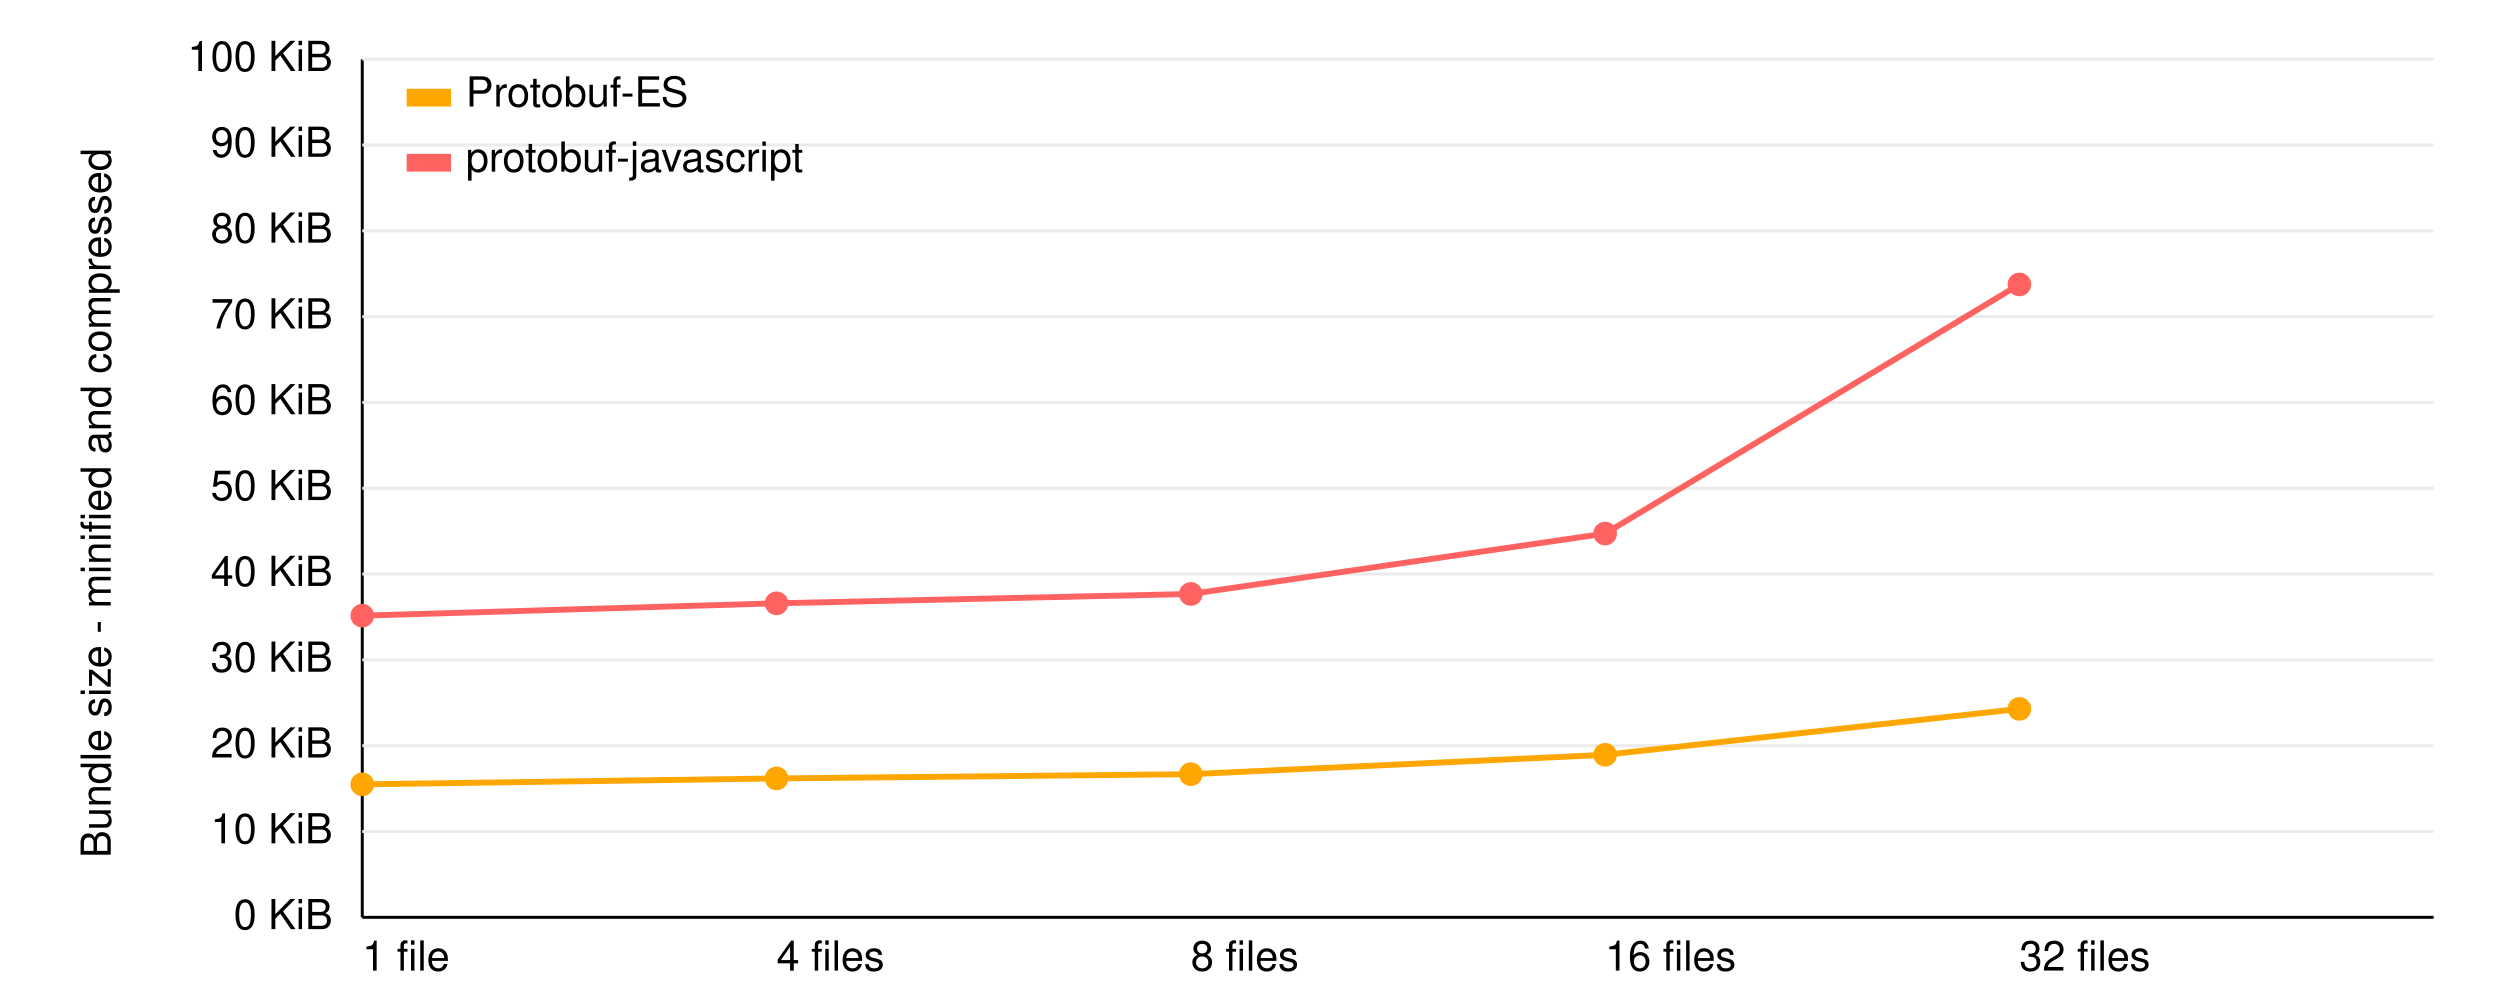
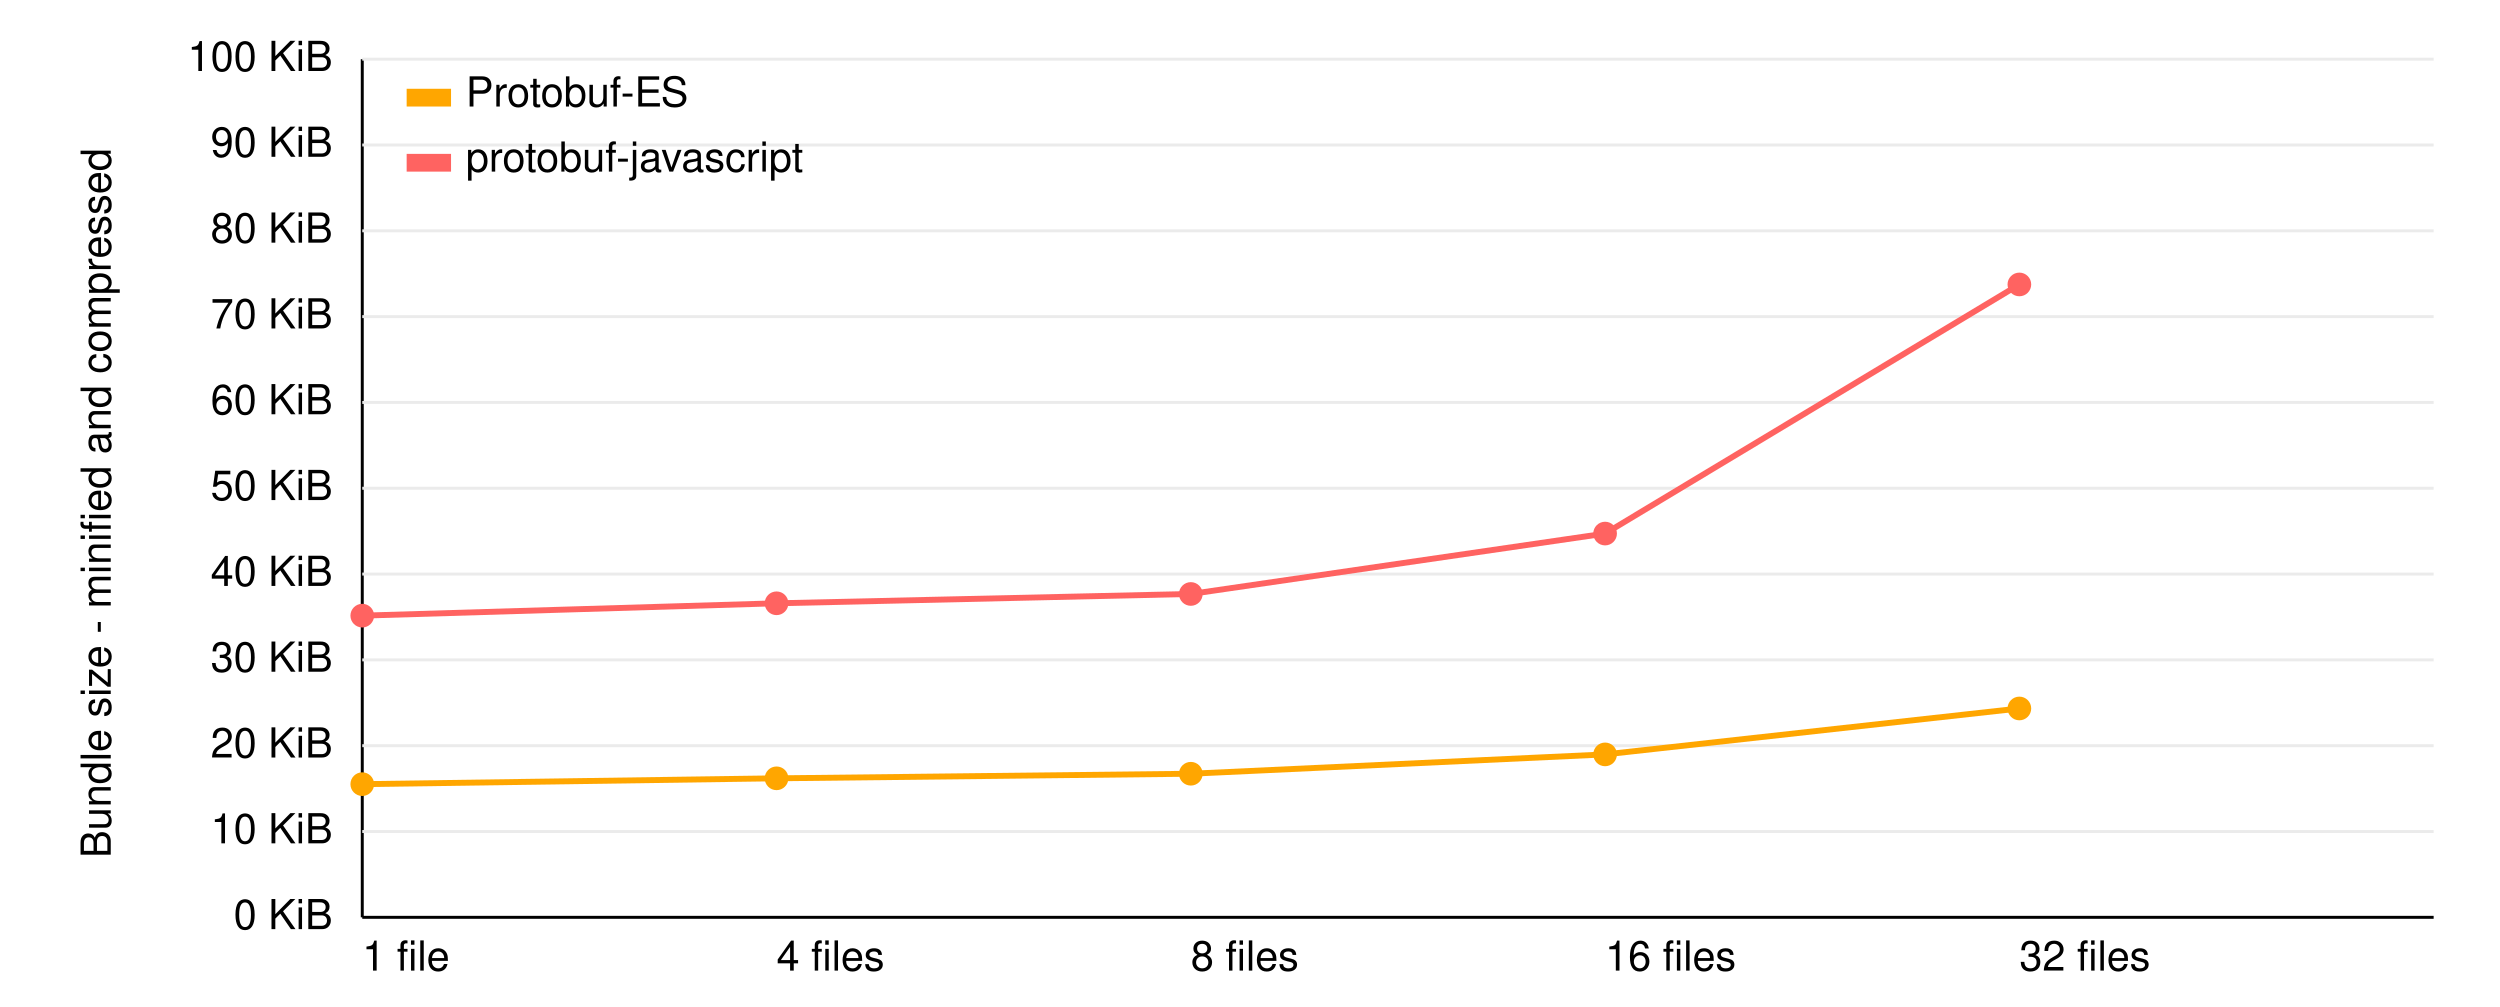
<svg xmlns="http://www.w3.org/2000/svg" version="1.1" width="820px" height="330px" viewBox="0 0 820 340" class="chart">
  <style>
      
      text {
        font: 14px Verdana, Helvetica, Arial, sans-serif;
      }
      
    </style>
  <g transform="translate(110,310)">
    <line y1="0" x2="700" stroke="black" />
    <text x="0" y="18" text-anchor="start">1 file</text>
    <text x="140" y="18" text-anchor="start">4 files</text>
    <text x="280" y="18" text-anchor="start">8 files</text>
    <text x="420" y="18" text-anchor="start">16 files</text>
    <text x="560" y="18" text-anchor="start">32 files</text>
  </g>
  <g transform="translate(110, 20)">
    <line x1="0" x2="0" y1="0" y2="290" stroke="black" />
    <g transform="rotate(-90), translate(-150,-85)">
      <text text-anchor="middle">Bundle size - minified and compressed</text>
    </g>
    <text x="-10" y="4" text-anchor="end">100 KiB</text>
    <line x1="0" x2="700" y1="0" y2="0" stroke="#ebebeb" />
    <text x="-10" y="33" text-anchor="end">90 KiB</text>
    <line x1="0" x2="700" y1="29" y2="29" stroke="#ebebeb" />
    <text x="-10" y="62" text-anchor="end">80 KiB</text>
    <line x1="0" x2="700" y1="58" y2="58" stroke="#ebebeb" />
    <text x="-10" y="91" text-anchor="end">70 KiB</text>
    <line x1="0" x2="700" y1="87" y2="87" stroke="#ebebeb" />
    <text x="-10" y="120" text-anchor="end">60 KiB</text>
    <line x1="0" x2="700" y1="116" y2="116" stroke="#ebebeb" />
    <text x="-10" y="149" text-anchor="end">50 KiB</text>
    <line x1="0" x2="700" y1="145" y2="145" stroke="#ebebeb" />
    <text x="-10" y="178" text-anchor="end">40 KiB</text>
    <line x1="0" x2="700" y1="174" y2="174" stroke="#ebebeb" />
    <text x="-10" y="207" text-anchor="end">30 KiB</text>
    <line x1="0" x2="700" y1="203" y2="203" stroke="#ebebeb" />
    <text x="-10" y="236" text-anchor="end">20 KiB</text>
    <line x1="0" x2="700" y1="232" y2="232" stroke="#ebebeb" />
    <text x="-10" y="265" text-anchor="end">10 KiB</text>
    <line x1="0" x2="700" y1="261" y2="261" stroke="#ebebeb" />
    <text x="-10" y="294" text-anchor="end">0 KiB</text>
  </g>
  <g transform="translate(110, 20)">
-     <polyline fill="none" stroke="#ffa600" stroke-width="2" points="0,245.047 140,243.065 280,241.623 420,235.078 560,219.559">
+     <polyline fill="none" stroke="#ffa600" stroke-width="2" points="0,244.999 140,243.025 280,241.476 420,234.94 560,219.42">
    </polyline>
-     <circle cx="0" cy="245.047" r="4" fill="#ffa600" />
-     <circle cx="140" cy="243.065" r="4" fill="#ffa600" />
-     <circle cx="280" cy="241.623" r="4" fill="#ffa600" />
-     <circle cx="420" cy="235.078" r="4" fill="#ffa600" />
-     <circle cx="560" cy="219.559" r="4" fill="#ffa600" />
+     <circle cx="0" cy="244.999" r="4" fill="#ffa600" />
+     <circle cx="140" cy="243.025" r="4" fill="#ffa600" />
+     <circle cx="280" cy="241.476" r="4" fill="#ffa600" />
+     <circle cx="420" cy="234.94" r="4" fill="#ffa600" />
+     <circle cx="560" cy="219.42" r="4" fill="#ffa600" />
  </g>
  <g transform="translate(110, 20)">
    <polyline fill="none" stroke="#ff6361" stroke-width="2" points="0,188.05 140,183.875 280,180.726 420,160.313 560,76.125">
    </polyline>
    <circle cx="0" cy="188.05" r="4" fill="#ff6361" />
    <circle cx="140" cy="183.875" r="4" fill="#ff6361" />
    <circle cx="280" cy="180.726" r="4" fill="#ff6361" />
    <circle cx="420" cy="160.313" r="4" fill="#ff6361" />
    <circle cx="560" cy="76.125" r="4" fill="#ff6361" />
  </g>
  <g transform="translate(125, 30)">
    <g transform="translate(0, 0)">
      <rect width="15" height="6" fill="#ffa600" />
      <text x="20" y="6">Protobuf-ES</text>
    </g>
    <g transform="translate(0, 22)">
      <rect width="15" height="6" fill="#ff6361" />
      <text x="20" y="6">protobuf-javascript</text>
    </g>
  </g>
</svg>
